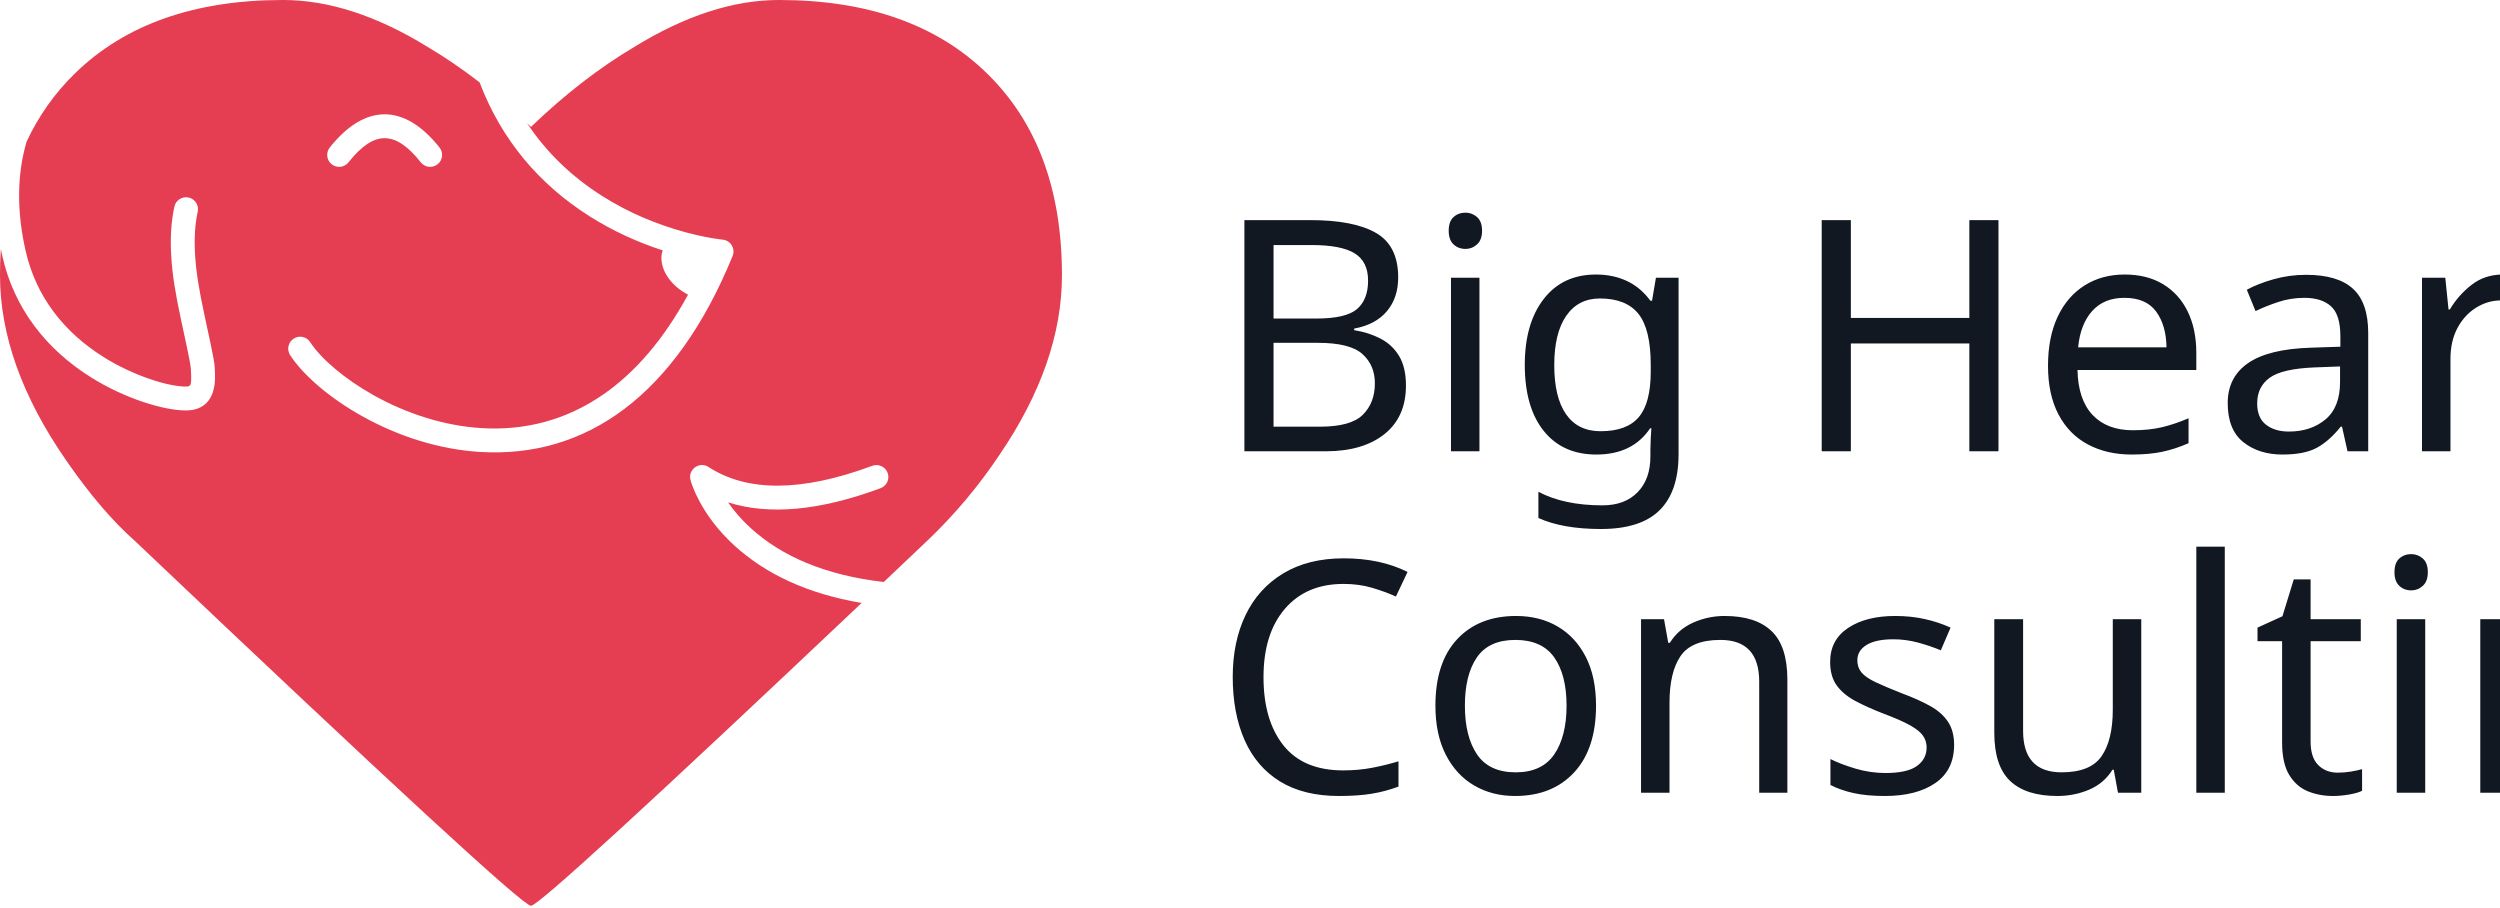
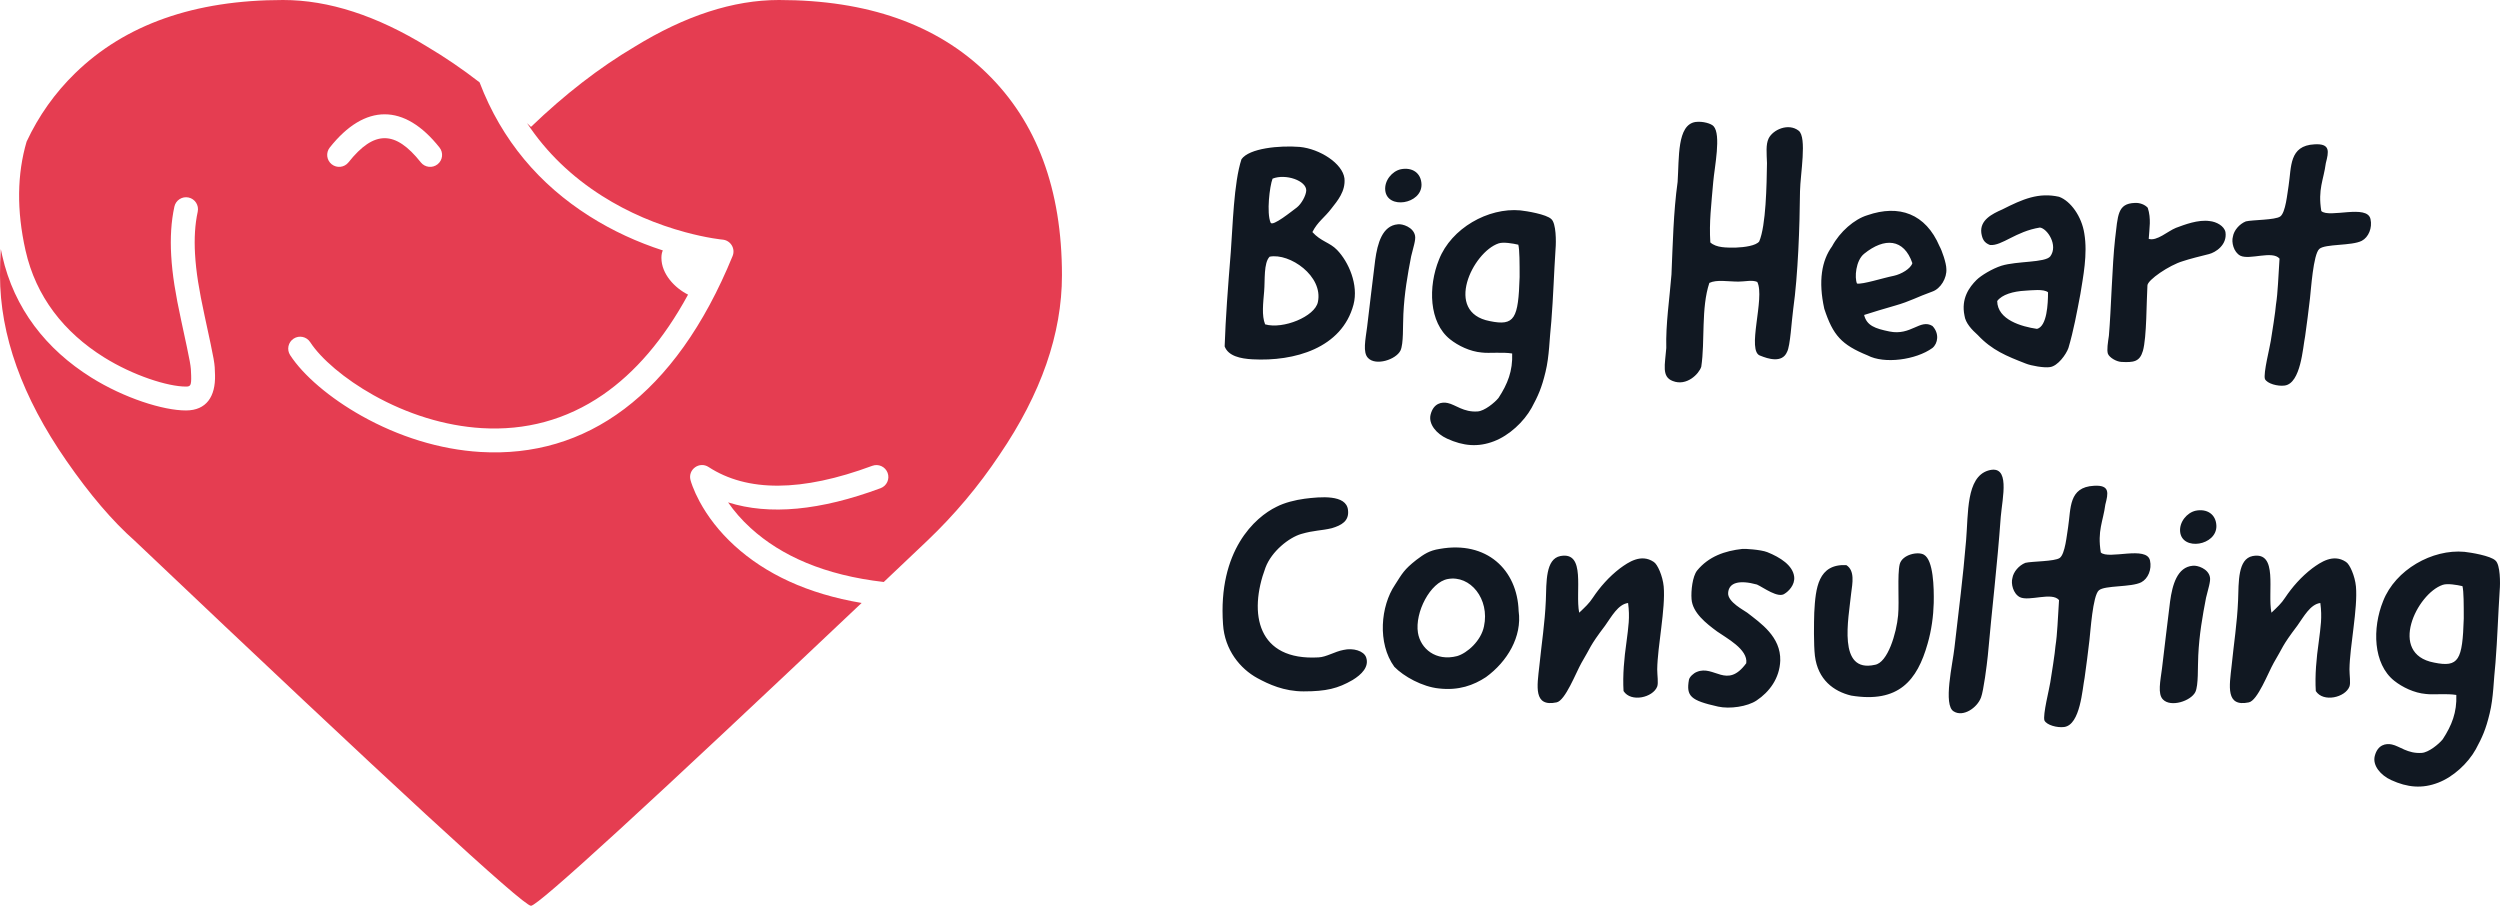
<svg xmlns="http://www.w3.org/2000/svg" width="1047px" height="380px" viewBox="0 0 1047 380" version="1.1">
  <defs />
  <g id="bigheart" stroke="none" stroke-width="1" fill="none" fill-rule="evenodd">
    <path d="M370.121,243.737 C345.437,240.908 327.188,232.849 314.345,221.12 C310.558,217.663 307.44,214.049 304.92,210.396 C322.206,215.885 343.544,213.827 368.79,204.457 C371.379,203.496 372.699,200.619 371.738,198.03 C370.778,195.441 367.9,194.121 365.311,195.082 C335.649,206.09 312.894,206.09 296.743,195.579 C292.917,193.089 288.03,196.606 289.176,201.024 C289.321,201.586 289.607,202.492 290.061,203.692 C290.785,205.605 291.738,207.712 292.949,209.964 C296.364,216.313 301.171,222.632 307.601,228.505 C320.522,240.304 338.083,248.689 360.847,252.519 C271.51,337.069 225.352,379.344 222.374,379.344 C219.104,379.344 163.783,328.383 56.411,226.462 C47.145,218.286 37.607,207.113 27.797,192.942 C9.266,166.235 0,140.346 0,115.275 C0,111.534 0.113,107.877 0.34,104.304 C0.528,105.233 0.728,106.166 0.939,107.103 C5.93,129.26 19.365,146.294 38.178,158.075 C51.963,166.708 68.371,171.928 77.933,171.898 C86.429,171.872 90.283,166.086 90.054,157.081 C89.92,151.784 90.026,152.327 85.687,132.236 C83.34,121.367 82.106,113.888 81.677,106.353 C81.306,99.836 81.651,93.971 82.804,88.664 C83.39,85.965 81.678,83.303 78.98,82.716 C76.281,82.13 73.618,83.842 73.032,86.541 C71.671,92.805 71.274,99.557 71.693,106.921 C72.158,115.097 73.464,123.009 75.913,134.347 C79.98,153.179 79.948,153.018 80.058,157.334 C80.16,161.365 79.809,161.893 77.903,161.898 C70.341,161.922 55.748,157.279 43.486,149.6 C26.798,139.15 15.054,124.259 10.694,104.905 C6.905,88.086 7.169,72.835 11.137,59.327 C16.194,48.496 22.974,38.939 31.476,30.658 C52.46,10.219 81.483,0 118.545,0 C137.621,0 157.787,6.54 179.044,19.621 C186.379,23.968 193.647,28.925 200.847,34.491 C210.147,58.915 226.072,77.349 246.783,90.491 C256.647,96.751 267.069,101.471 277.59,104.879 C277.208,105.69 277,106.715 277,108 C277,114.8 282.679,120.667 288.156,123.386 C277.945,142.18 265.953,156.045 252.484,165.319 C237.056,175.942 219.904,180.37 201.828,179.304 C186.272,178.386 170.488,173.373 156.397,165.479 C144.296,158.7 134.41,150.232 129.901,143.285 C128.397,140.969 125.301,140.31 122.985,141.814 C120.668,143.318 120.01,146.414 121.513,148.73 C127.002,157.185 138.097,166.689 151.51,174.203 C166.86,182.803 184.088,188.274 201.239,189.286 C245.168,191.879 282.764,165.992 306.811,107.23 C308.086,104.113 305.979,100.653 302.625,100.355 C302.478,100.342 302.139,100.306 301.62,100.241 C300.721,100.129 299.668,99.976 298.475,99.777 C295.029,99.203 291.174,98.375 287.014,97.249 C275.115,94.029 263.216,89.076 252.141,82.048 C239.552,74.059 228.929,63.98 220.721,51.564 C221.273,52.086 221.823,52.612 222.374,53.141 C236.545,39.515 250.988,28.342 265.704,19.621 C286.96,6.54 307.127,0 326.203,0 C363.265,0 392.288,10.219 413.272,30.658 C434.256,51.097 444.748,79.302 444.748,115.275 C444.748,139.801 436.027,164.873 418.586,190.489 C409.866,203.57 399.783,215.561 388.337,226.462 C382.089,232.393 376.017,238.151 370.121,243.737 Z M145.945,67.994 C156.65,54.497 165.526,54.497 176.231,67.994 C177.947,70.157 181.092,70.52 183.256,68.804 C185.419,67.088 185.782,63.943 184.066,61.78 C169.357,43.235 152.819,43.235 138.11,61.78 C136.394,63.943 136.757,67.088 138.92,68.804 C141.084,70.52 144.229,70.157 145.945,67.994 Z" id="Combined-Shape" fill="#E53D51" />
    <g id="Oval" transform="translate(667, 46)" />
-     <text id="Big-Heart-Consulting" font-family="GoodDogNew, GoodDog New" font-size="135.6" font-weight="normal" line-spacing="143" fill="#111822">
-       <tspan x="508" y="189">Big Heart </tspan>
-       <tspan x="508" y="332">Consulting</tspan>
-     </text>
+     <path d="M549.63,97.191 C553.156,101.124 556.953,101.531 559.936,104.649 C564.817,109.667 569.021,119.294 566.851,127.566 C561.97,145.872 542.037,151.431 524.544,150.482 C519.527,150.211 514.374,149.126 512.883,145.058 C513.289,132.99 514.239,120.65 515.459,105.463 C516.273,95.022 516.679,76.58 519.934,66.681 C523.188,62.071 535.799,60.851 544.342,61.529 C552.749,62.342 562.241,68.444 563.055,74.682 C563.597,80.106 560.071,84.174 557.631,87.293 C554.783,91.089 551.8,92.852 549.63,97.191 Z M543.121,86.886 C545.02,85.394 546.918,82.004 547.054,79.835 C547.189,75.631 538.375,72.648 532.951,74.817 C531.731,77.936 530.375,89.191 532.138,93.259 C532.951,95.022 541.087,88.377 543.121,86.886 Z M551.935,126.481 C554.241,115.633 540.138,105.87 531.731,107.497 C529.155,110.073 529.833,117.396 529.426,122.006 C529.019,126.888 528.341,132.176 529.833,135.837 C537.291,138.007 550.715,132.583 551.935,126.481 Z M586.649,70.885 C591.395,69.936 595.192,72.377 595.327,77.258 C595.463,85.53 580.954,87.835 580.14,79.699 C579.733,75.631 582.988,71.699 586.649,70.885 Z M585.429,93.937 C587.327,93.666 591.937,95.157 592.615,98.683 C593.022,100.446 591.802,103.836 590.988,107.361 C589.497,115.091 588.141,122.82 587.734,131.498 C587.463,136.38 587.869,143.973 586.513,146.821 C584.615,150.618 576.208,153.33 572.953,149.94 C570.648,147.635 571.869,142.211 572.547,136.922 C573.631,127.566 574.852,117.803 575.937,108.853 C576.886,101.937 578.92,94.479 585.429,93.937 Z M599.124,173.67 C600.345,168.788 603.87,168.246 606.311,168.788 C609.565,169.466 612.955,172.721 618.786,172.314 C621.634,172.178 625.973,168.653 627.6,166.619 C631.397,160.788 633.567,155.364 633.295,148.041 C629.227,147.363 623.668,148.041 620.549,147.635 C615.667,147.228 610.65,144.787 607.26,142.075 C598.446,135.024 598.039,120.108 602.65,108.717 C607.803,95.564 623.261,86.886 636.685,88.106 C639.262,88.377 647.669,89.733 649.703,91.767 C651.737,93.53 651.737,101.259 651.466,104.243 C650.788,114.548 650.517,124.311 649.703,134.481 C648.889,141.939 648.889,149.126 647.262,155.771 C645.635,162.551 644.143,165.805 641.431,170.822 C638.177,176.653 632.075,182.348 625.702,184.789 C619.057,187.365 612.82,186.823 606.04,183.704 C601.565,181.67 598.175,177.602 599.124,173.67 Z M627.6,101.937 C616.752,105.599 604.548,130.82 623.939,134.481 C634.38,136.651 635.872,133.397 636.414,116.04 C636.414,110.209 636.414,104.649 635.872,102.48 C633.567,101.937 629.499,101.259 627.6,101.937 Z M716.283,101.531 C718.859,103.836 723.063,103.7 726.859,103.7 C730.656,103.565 735.402,102.887 736.758,101.124 C739.606,94.479 739.877,77.394 740.013,68.309 C739.877,64.105 739.47,60.579 740.691,58.003 C742.453,54.342 748.962,51.359 753.301,54.749 C756.827,57.596 753.979,72.783 753.844,80.106 C753.708,94.886 753.03,114.955 750.996,129.464 C750.318,134.346 749.776,144.923 748.42,147.363 C746.386,152.245 740.284,150.211 737.301,148.991 C731.199,147.363 739.335,124.718 735.945,118.074 C733.775,117.125 730.927,117.938 728.08,117.938 C723.605,117.938 718.995,116.989 715.876,118.481 C712.35,129.057 714.113,142.889 712.486,153.601 C711.537,156.584 706.384,161.873 700.553,159.567 C695.807,157.805 697.299,152.787 697.841,145.736 C697.57,135.702 699.197,125.261 700.011,114.955 C700.553,102.48 700.824,88.784 702.587,76.173 C703.265,66.003 702.316,52.308 710.045,51.087 C713.164,50.681 716.689,51.765 717.639,52.85 C720.893,56.376 718.045,69.936 717.503,76.173 C716.689,85.801 715.74,93.123 716.283,101.531 Z M780.693,131.905 C781.777,136.38 785.303,137.6 791.269,138.821 C800.355,140.719 804.151,133.397 809.304,136.515 C812.287,139.634 811.609,143.838 809.304,145.736 C802.389,150.753 789.1,152.516 782.184,148.855 C771.201,144.38 767.675,140.448 764.014,129.329 C761.437,117.667 762.929,109.124 767.268,103.158 C770.523,97.056 776.625,91.767 782.049,90.14 C795.337,85.53 806.457,89.462 812.287,103.158 C813.237,104.785 815.135,110.209 815.135,112.65 C815.406,116.311 812.83,120.921 809.169,122.142 C803.067,124.311 799.948,126.21 793.71,127.973 C789.507,129.193 783.947,130.82 780.693,131.905 Z M780.693,106.277 C777.167,109.124 776.625,116.311 777.709,118.752 C780.15,119.159 788.422,116.447 793.168,115.497 C796.287,114.819 800.219,112.514 800.897,110.209 C797.371,99.903 789.235,99.361 780.693,106.277 Z M833.441,102.615 C830.865,101.666 830.187,100.039 829.78,97.598 C829.102,92.174 834.255,89.598 838.594,87.699 C847.137,83.36 853.781,80.513 862.324,82.411 C867.205,84.174 871.816,90.683 872.901,97.734 C874.392,106.412 872.358,116.175 871.273,123.091 C869.782,130.956 868.426,138.414 866.256,145.736 C865.307,148.448 861.781,153.33 858.527,153.737 C856.222,154.143 850.662,153.194 848.357,152.245 C840.357,149.126 834.255,146.685 828.288,140.312 C825.847,138.143 823.135,135.295 822.729,132.176 C821.237,124.989 824.763,120.243 827.746,117.26 C829.644,115.362 834.39,112.514 838.187,111.294 C844.831,109.26 856.493,110.073 858.663,107.361 C862.053,102.751 857.442,95.7 854.323,95.293 C844.153,96.92 838.458,103.022 833.441,102.615 Z M848.221,121.735 C843.069,122.006 838.458,123.362 836.424,126.074 C836.56,133.939 846.594,136.787 853.103,137.736 C857.307,136.651 857.713,127.159 857.713,122.413 C855.951,120.921 850.798,121.599 848.221,121.735 Z M899.478,87.021 C900.97,91.632 900.156,95.564 899.885,100.039 C903.275,101.124 907.886,96.785 911.276,95.429 C914.937,94.073 920.496,91.903 925.378,92.581 C928.226,92.852 931.48,94.615 932.022,97.191 C932.836,102.615 927.819,105.734 925.107,106.412 C922.259,107.09 916.428,108.582 914.123,109.395 C908.564,111.023 899.343,117.26 899.343,119.565 C898.936,125.939 899.072,141.261 897.444,146.957 C896.088,151.567 893.512,151.838 888.359,151.567 C886.325,151.431 883.477,149.804 882.799,148.177 C882.257,146.55 882.799,143.431 883.206,140.583 C884.155,129.464 884.562,111.158 885.783,100.175 C887.003,90.14 886.732,85.259 894.054,84.987 C896.088,84.852 898.258,85.665 899.478,87.021 Z M972.16,88.377 C975.414,91.496 991.415,85.394 992.771,91.767 C993.585,95.429 991.958,99.361 989.11,100.853 C984.906,103.022 973.787,102.073 971.346,104.243 C968.77,106.412 967.821,121.735 967.414,124.989 C967.143,127.701 965.787,138.143 965.38,140.855 C964.431,145.465 963.617,160.517 956.837,161.466 C953.854,161.873 949.515,160.652 948.566,158.754 C947.752,156.584 950.735,144.923 951.006,142.753 C951.413,140.312 953.04,130.007 953.176,127.566 C953.99,122.413 954.125,116.175 954.668,108.311 C951.684,104.785 942.192,108.989 938.26,107.09 C935.412,105.599 934.463,101.395 935.141,99.09 C935.548,96.513 937.853,93.801 940.565,92.717 C943.413,92.039 952.769,92.174 954.939,90.683 C957.244,89.055 957.922,80.919 958.464,77.801 C959.685,69.936 958.6,60.986 969.312,60.444 C976.092,60.037 975.279,63.563 974.058,68.309 C973.109,75.495 970.668,79.157 972.16,88.377 Z M546.376,208.868 C552.885,208.054 563.868,206.969 564.546,213.614 C565.089,218.224 561.834,219.987 557.766,221.207 C553.291,222.292 550.444,222.021 544.884,223.648 C539.867,225.14 532.545,230.835 529.968,237.751 C522.781,257.006 526.578,276.803 552.207,275.312 C555.461,275.176 558.987,272.871 562.648,272.193 C566.716,271.244 571.191,272.6 572.14,275.312 C573.496,279.244 570.241,282.499 566.445,284.804 C560.343,288.329 555.461,289.55 545.969,289.55 C537.697,289.55 531.324,286.567 526.578,283.99 C519.391,280.058 512.883,272.193 512.205,261.481 C510.035,230.564 525.629,216.597 534.579,212.258 C537.969,210.495 542.443,209.41 546.376,208.868 Z M602.921,229.886 C622.583,226.36 635.465,238.564 636.007,255.921 C637.499,266.633 631.261,277.075 622.312,283.583 C617.159,286.973 610.921,289.279 602.65,288.329 C595.734,287.651 587.869,283.312 583.937,279.244 C576.75,269.345 578.242,253.751 584.208,244.937 C587.327,240.056 588.005,238.564 593.158,234.496 C596.412,232.055 598.582,230.564 602.921,229.886 Z M593.836,265.006 C594.921,271.651 601.294,277.075 610.243,274.769 C614.447,273.549 620.278,268.396 621.498,262.294 C623.939,250.904 615.803,240.734 606.311,242.497 C598.989,243.853 592.48,256.463 593.836,265.006 Z M661.365,256.599 C663.805,254.294 665.568,252.667 667.06,250.361 C670.043,245.887 673.84,241.547 678.45,238.022 C681.976,235.445 687.264,231.784 692.553,235.31 C694.18,236.259 696.349,241.276 696.756,245.615 C697.57,254.972 694.18,270.43 694.044,280.329 C694.044,282.77 694.587,286.024 694.044,287.516 C692.281,292.126 683.061,294.296 679.942,289.414 C679.535,282.77 680.213,275.583 681.162,268.939 C681.976,262.43 682.654,258.633 681.84,252.531 C677.637,253.073 674.925,258.226 672.213,262.023 C665.433,270.973 666.382,270.837 662.314,277.617 C660.009,281.685 655.534,293.482 651.873,294.16 C642.109,296.194 643.737,287.38 644.686,278.837 C645.635,269.345 646.991,261.074 647.398,251.446 C647.669,243.717 647.262,234.089 653.5,232.869 C664.348,230.835 659.602,247.785 661.365,256.599 Z M729.707,229.886 C730.385,229.75 737.436,230.157 740.148,231.242 C745.572,233.411 750.861,236.801 751.403,241.547 C751.81,245.073 748.827,247.785 747.471,248.599 C744.759,250.768 738.521,246.022 735.809,244.802 C728.351,242.768 724.012,243.988 723.741,248.327 C723.469,252.124 730.521,255.65 731.741,256.599 C737.301,260.938 745.843,266.633 745.572,276.668 C745.301,284.126 740.962,289.821 735.673,293.347 C731.877,295.923 724.419,297.008 719.537,295.923 C708.011,293.347 706.113,291.584 707.333,284.668 C707.604,283.448 709.231,281.956 710.587,281.414 C717.91,278.295 723.198,288.872 731.334,277.753 C732.148,271.922 722.927,267.176 719.13,264.464 C714.52,261.074 708.825,256.599 708.418,250.904 C708.147,247.378 708.825,241.412 710.723,238.971 C715.605,233.005 722.385,230.699 729.707,229.886 Z M773.235,236.666 C776.896,238.971 775.811,244.259 775.269,248.463 C774.184,259.175 769.438,281.956 785.167,278.431 C790.591,277.617 794.253,265.142 794.931,257.684 C795.473,251.717 794.524,240.734 795.609,236.259 C796.693,232.191 803.338,230.835 805.779,232.327 C809.711,234.632 809.982,246.022 809.847,252.531 C809.711,257.955 808.897,264.057 807.27,269.617 C802.931,284.939 795.202,294.567 775.269,291.313 C767.946,289.55 761.302,284.668 760.081,274.634 C759.539,270.023 759.675,260.667 759.81,256.599 C760.353,246.158 761.437,236.123 773.235,236.666 Z M832.627,197.071 C842.119,194.223 838.594,208.461 837.916,216.461 C836.424,237.208 834.255,254.701 832.492,274.634 C832.085,278.566 830.729,289.279 829.644,292.126 C828.017,296.465 822.186,300.398 818.254,297.957 C813.643,295.381 817.847,277.753 818.525,271.244 C820.423,254.565 822.051,242.497 823.407,226.225 C824.356,214.97 823.407,199.918 832.627,197.071 Z M879.816,231.377 C883.071,234.496 899.072,228.394 900.428,234.767 C901.241,238.429 899.614,242.361 896.766,243.853 C892.563,246.022 881.443,245.073 879.003,247.243 C876.426,249.412 875.477,264.735 875.07,267.989 C874.799,270.701 873.443,281.143 873.036,283.855 C872.087,288.465 871.273,303.517 864.493,304.466 C861.51,304.873 857.171,303.652 856.222,301.754 C855.408,299.584 858.391,287.923 858.663,285.753 C859.069,283.312 860.697,273.007 860.832,270.566 C861.646,265.413 861.781,259.175 862.324,251.311 C859.341,247.785 849.849,251.989 845.916,250.09 C843.069,248.599 842.119,244.395 842.797,242.09 C843.204,239.513 845.509,236.801 848.221,235.717 C851.069,235.039 860.425,235.174 862.595,233.683 C864.9,232.055 865.578,223.919 866.121,220.801 C867.341,212.936 866.256,203.986 876.969,203.444 C883.749,203.037 882.935,206.563 881.715,211.309 C880.765,218.495 878.325,222.157 879.816,231.377 Z M919.547,213.885 C924.293,212.936 928.09,215.377 928.226,220.258 C928.361,228.53 913.852,230.835 913.038,222.699 C912.632,218.631 915.886,214.699 919.547,213.885 Z M918.327,236.937 C920.225,236.666 924.836,238.157 925.514,241.683 C925.92,243.446 924.7,246.836 923.886,250.361 C922.395,258.091 921.039,265.82 920.632,274.498 C920.361,279.38 920.768,286.973 919.412,289.821 C917.513,293.618 909.106,296.33 905.852,292.94 C903.546,290.635 904.767,285.211 905.445,279.922 C906.53,270.566 907.75,260.803 908.835,251.853 C909.784,244.937 911.818,237.479 918.327,236.937 Z M951.278,256.599 C953.718,254.294 955.481,252.667 956.973,250.361 C959.956,245.887 963.753,241.547 968.363,238.022 C971.889,235.445 977.177,231.784 982.466,235.31 C984.093,236.259 986.262,241.276 986.669,245.615 C987.483,254.972 984.093,270.43 983.957,280.329 C983.957,282.77 984.5,286.024 983.957,287.516 C982.194,292.126 972.974,294.296 969.855,289.414 C969.448,282.77 970.126,275.583 971.075,268.939 C971.889,262.43 972.567,258.633 971.753,252.531 C967.55,253.073 964.838,258.226 962.126,262.023 C955.346,270.973 956.295,270.837 952.227,277.617 C949.922,281.685 945.447,293.482 941.786,294.16 C932.022,296.194 933.65,287.38 934.599,278.837 C935.548,269.345 936.904,261.074 937.311,251.446 C937.582,243.717 937.175,234.089 943.413,232.869 C954.261,230.835 949.515,247.785 951.278,256.599 Z M994.534,316.67 C995.754,311.788 999.28,311.246 1001.721,311.788 C1004.975,312.466 1008.365,315.721 1014.196,315.314 C1017.044,315.178 1021.383,311.653 1023.01,309.619 C1026.807,303.788 1028.976,298.364 1028.705,291.041 C1024.637,290.363 1019.078,291.041 1015.959,290.635 C1011.077,290.228 1006.06,287.787 1002.67,285.075 C993.856,278.024 993.449,263.108 998.06,251.717 C1003.212,238.564 1018.671,229.886 1032.095,231.106 C1034.672,231.377 1043.079,232.733 1045.113,234.767 C1047.147,236.53 1047.147,244.259 1046.876,247.243 C1046.198,257.548 1045.926,267.311 1045.113,277.481 C1044.299,284.939 1044.299,292.126 1042.672,298.771 C1041.045,305.551 1039.553,308.805 1036.841,313.822 C1033.587,319.653 1027.485,325.348 1021.112,327.789 C1014.467,330.365 1008.23,329.823 1001.45,326.704 C996.975,324.67 993.585,320.602 994.534,316.67 Z M1023.01,244.937 C1012.162,248.599 999.958,273.82 1019.349,277.481 C1029.79,279.651 1031.282,276.397 1031.824,259.04 C1031.824,253.209 1031.824,247.649 1031.282,245.48 C1028.976,244.937 1024.908,244.259 1023.01,244.937 Z" id="Big-Heart-Consulting" fill="#111822" />
  </g>
</svg>
